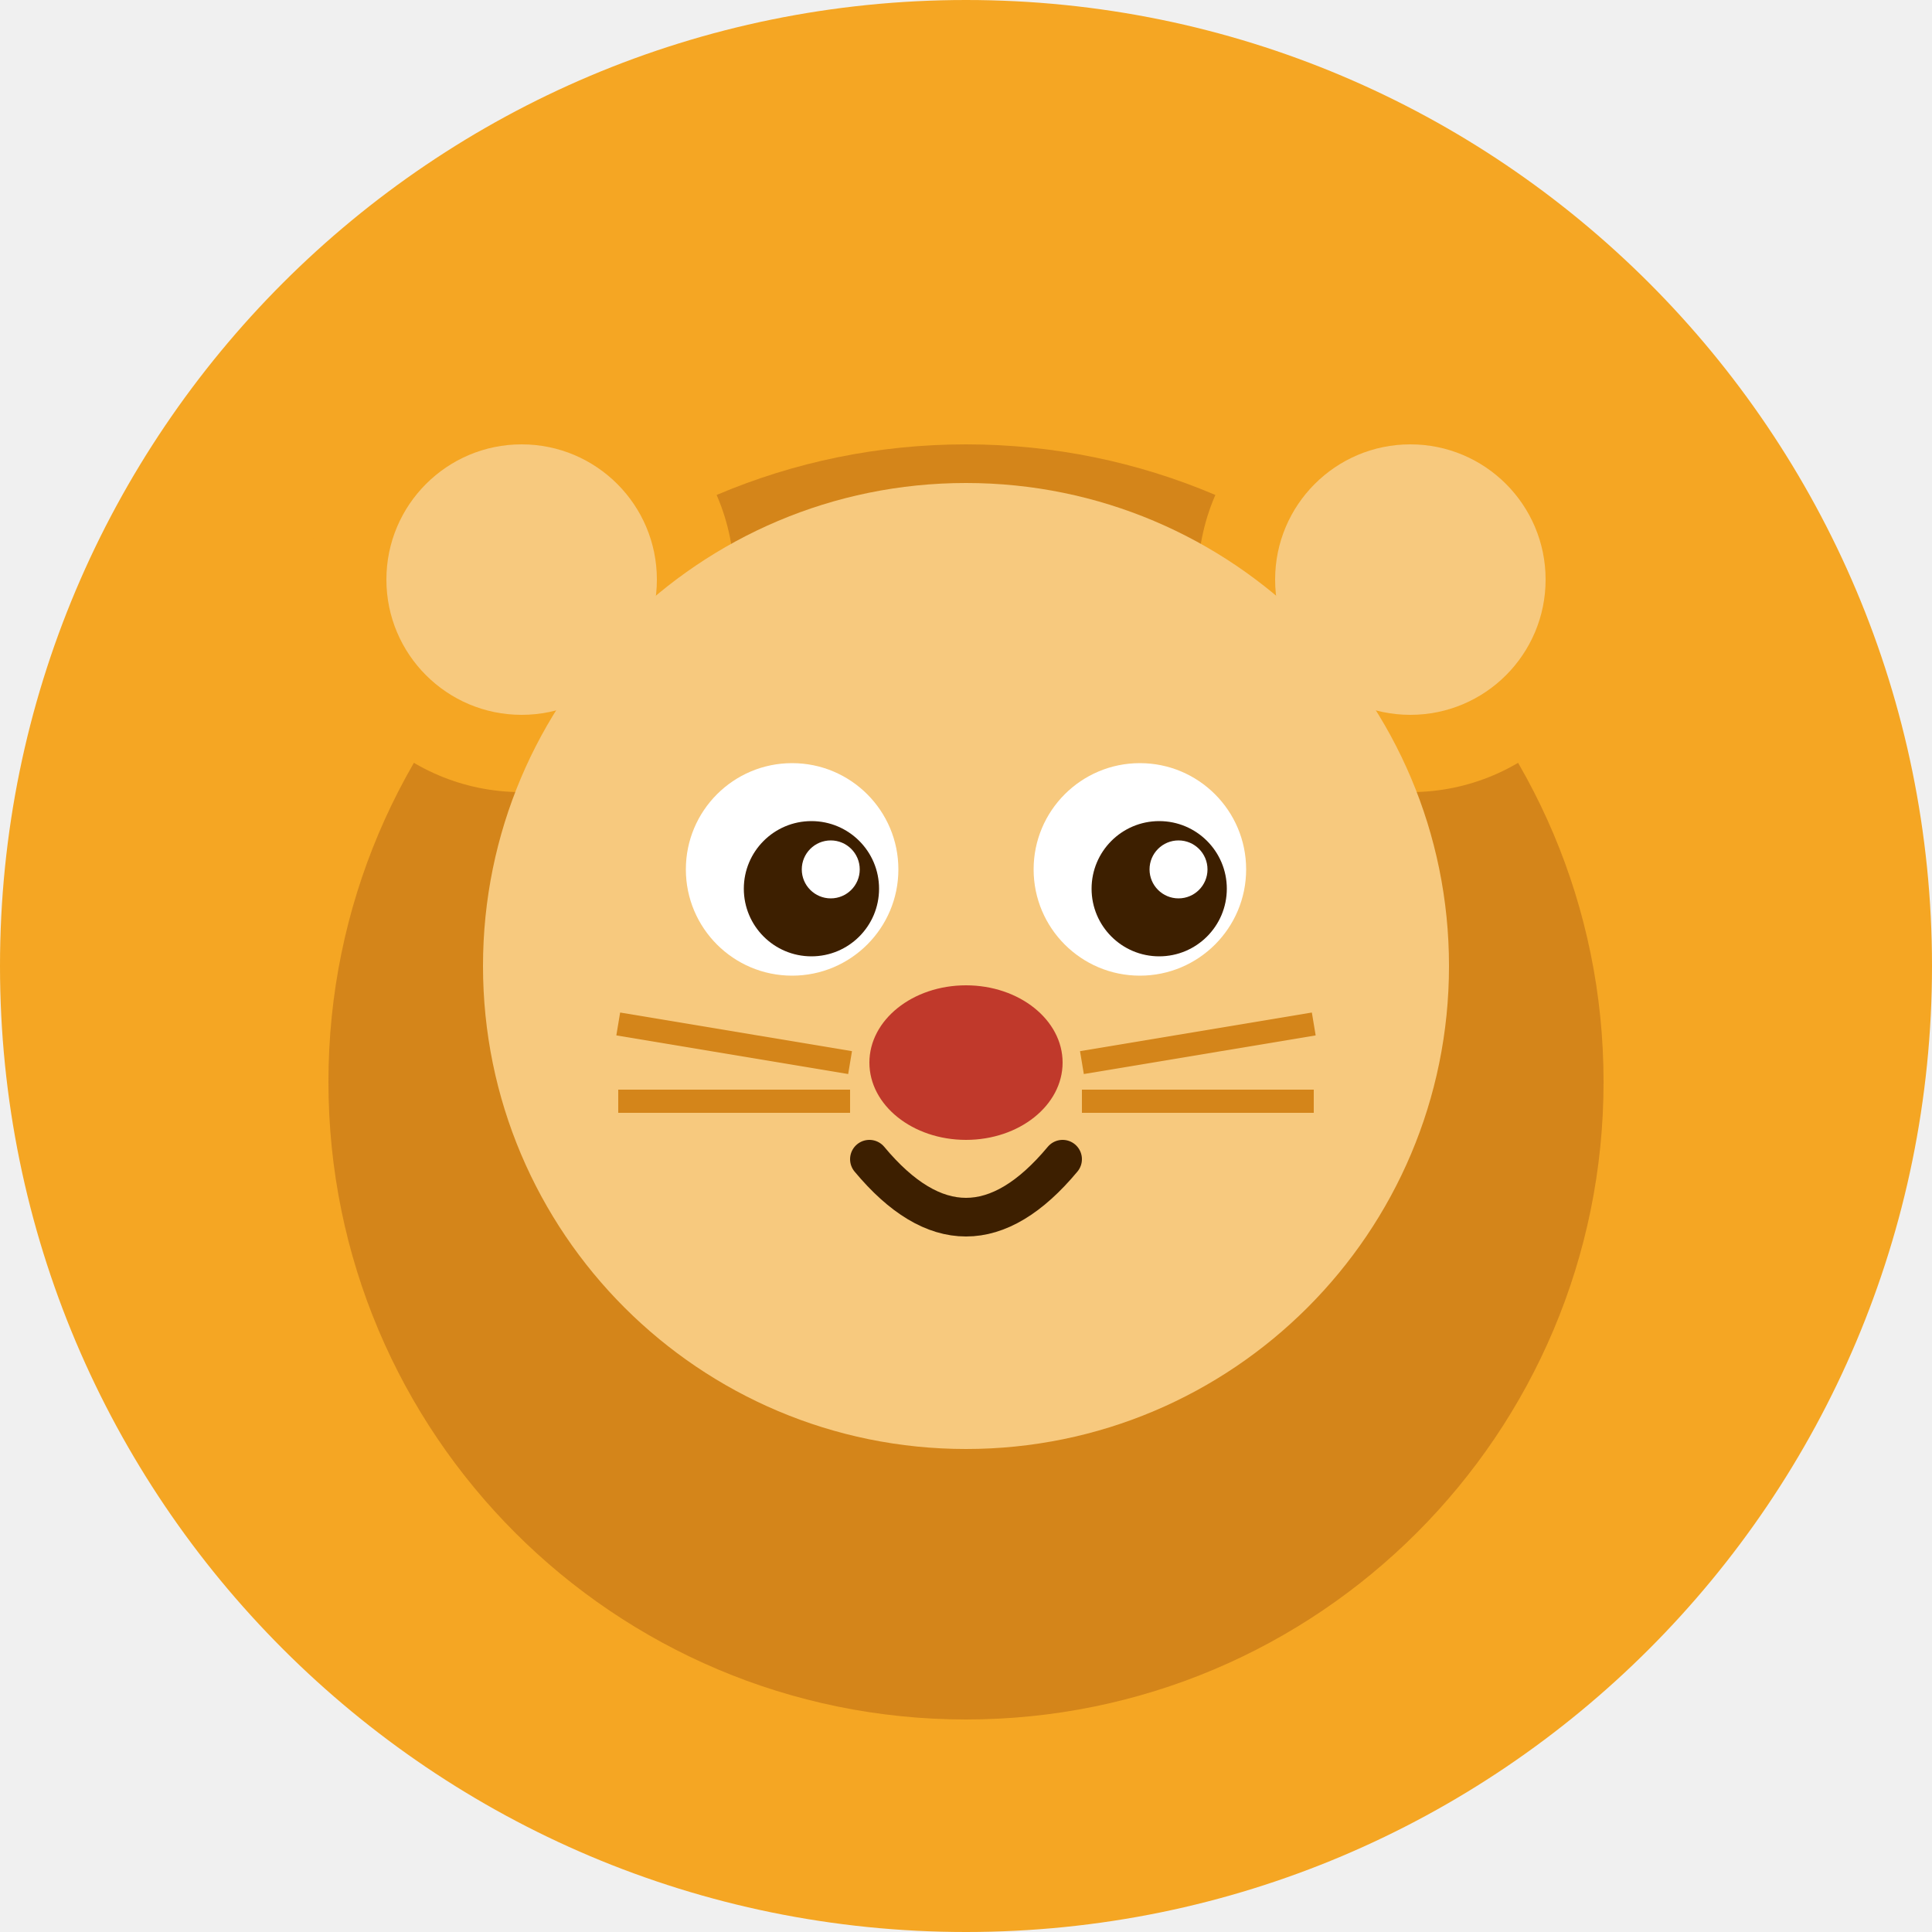
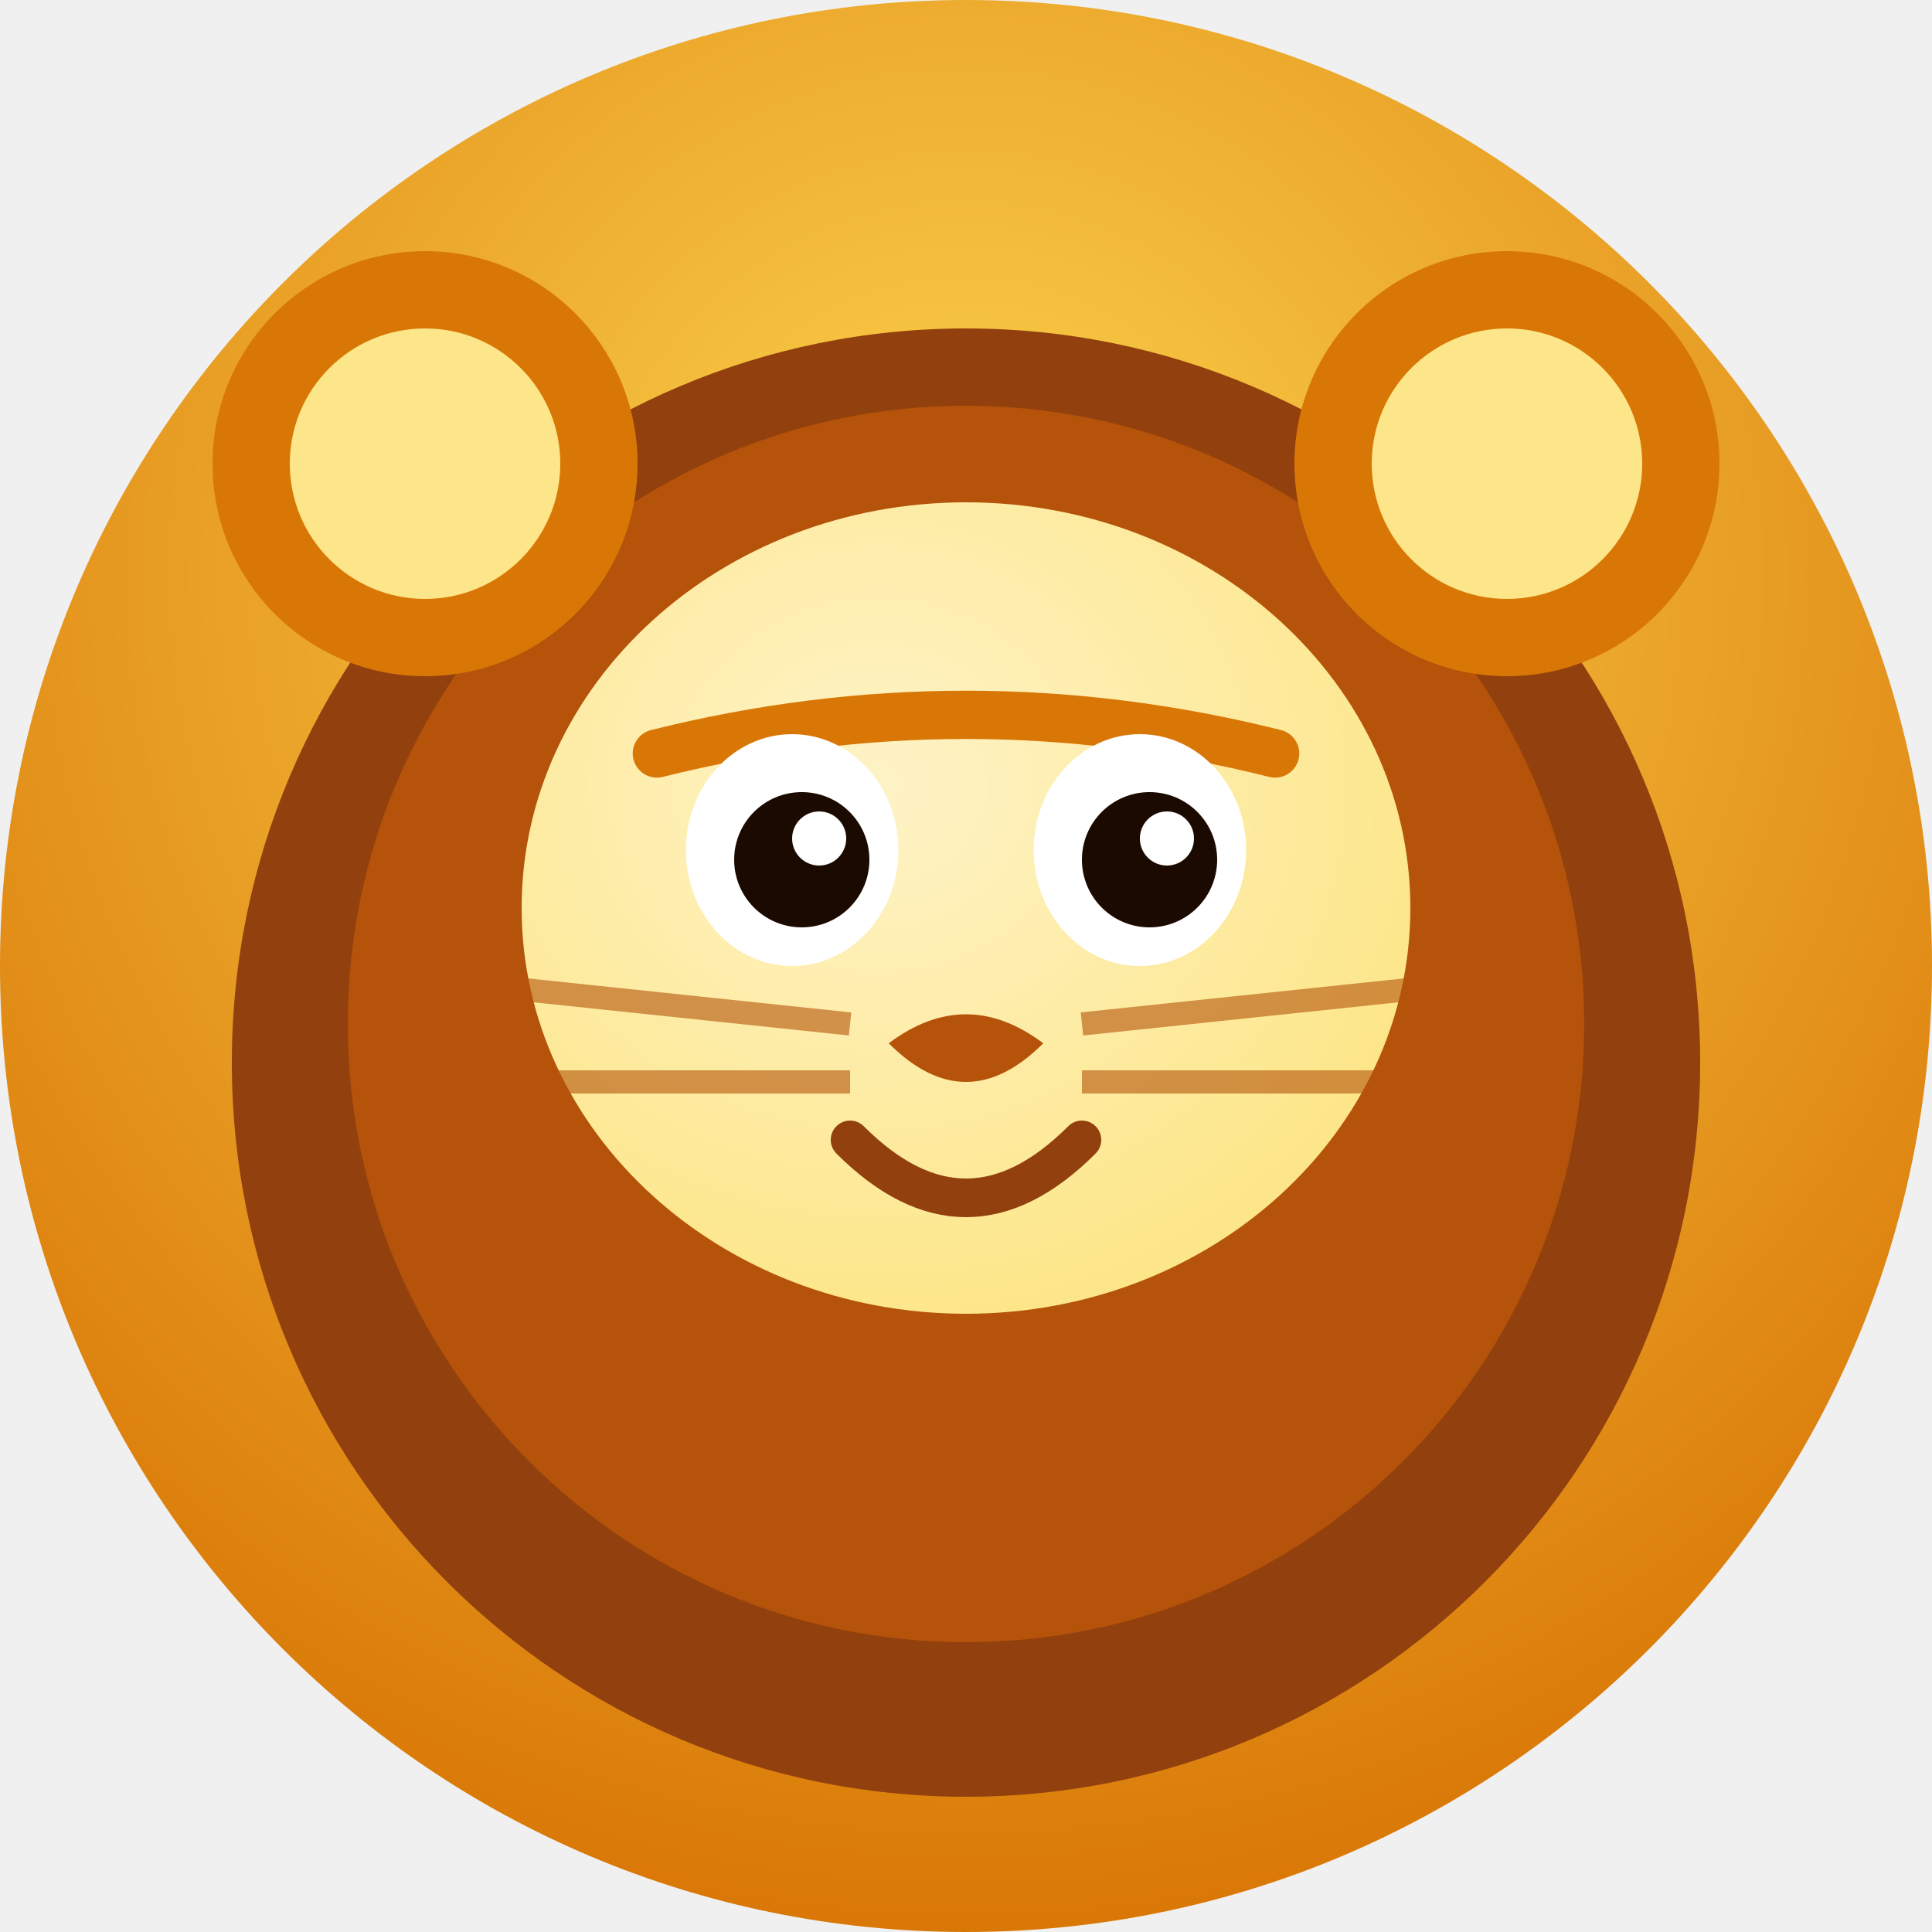
<svg xmlns="http://www.w3.org/2000/svg" viewBox="0 0 100 100">
-   <circle cx="50" cy="50" r="50" fill="#f5a623" />
-   <circle cx="50" cy="56" r="33" fill="#d4851a" />
-   <circle cx="27" cy="30" r="11" fill="#f5a623" />
-   <circle cx="73" cy="30" r="11" fill="#f5a623" />
-   <circle cx="27" cy="30" r="7" fill="#f7c97e" />
-   <circle cx="73" cy="30" r="7" fill="#f7c97e" />
-   <circle cx="50" cy="50" r="25" fill="#f7c97e" />
-   <circle cx="41" cy="45" r="5.5" fill="#fff" />
-   <circle cx="59" cy="45" r="5.5" fill="#fff" />
-   <circle cx="42" cy="46" r="3.5" fill="#3d1f00" />
-   <circle cx="60" cy="46" r="3.5" fill="#3d1f00" />
-   <circle cx="43" cy="45" r="1.5" fill="#fff" />
-   <circle cx="61" cy="45" r="1.5" fill="#fff" />
-   <ellipse cx="50" cy="55" rx="5" ry="4" fill="#c0392b" />
-   <path d="M45 60 Q50 66 55 60" stroke="#3d1f00" stroke-width="2" fill="none" stroke-linecap="round" />
-   <line x1="32" y1="53" x2="44" y2="55" stroke="#d4851a" stroke-width="1.2" />
-   <line x1="32" y1="57" x2="44" y2="57" stroke="#d4851a" stroke-width="1.2" />
-   <line x1="68" y1="53" x2="56" y2="55" stroke="#d4851a" stroke-width="1.2" />
-   <line x1="68" y1="57" x2="56" y2="57" stroke="#d4851a" stroke-width="1.2" />
+   <defs>
+     <clipPath id="c">
+       <circle cx="50" cy="50" r="50" />
+     </clipPath>
+     <radialGradient id="bg" cx="50%" cy="30%" r="70%">
+       <stop offset="0%" stop-color="#FCD34D" />
+       <stop offset="100%" stop-color="#D97706" />
+     </radialGradient>
+     <radialGradient id="face" cx="40%" cy="35%" r="65%">
+       <stop offset="0%" stop-color="#FEF3C7" />
+       <stop offset="100%" stop-color="#FDE68A" />
+     </radialGradient>
+   </defs>
+   <g clip-path="url(#c)">
+     <circle cx="50" cy="50" r="50" fill="url(#bg)" />
+     <circle cx="50" cy="55" r="38" fill="#92400E" />
+     <circle cx="50" cy="53" r="32" fill="#B45309" />
+     <ellipse cx="22" cy="24" rx="11" ry="11" fill="#D97706" />
+     <ellipse cx="78" cy="24" rx="11" ry="11" fill="#D97706" />
+     <ellipse cx="22" cy="24" rx="7" ry="7" fill="#FDE68A" />
+     <ellipse cx="78" cy="24" rx="7" ry="7" fill="#FDE68A" />
+     <ellipse cx="50" cy="47" rx="23" ry="21" fill="url(#face)" />
+     <path d="M34 39 Q50 35 66 39" stroke="#D97706" stroke-width="2.5" fill="none" stroke-linecap="round" />
+     <ellipse cx="41" cy="44" rx="5.5" ry="6" fill="#fff" />
+     <ellipse cx="59" cy="44" rx="5.5" ry="6" fill="#fff" />
+     <circle cx="41.5" cy="44.5" r="3.5" fill="#1A0A00" />
+     <circle cx="59.5" cy="44.5" r="3.5" fill="#1A0A00" />
+     <circle cx="42.4" cy="43.4" r="1.4" fill="#fff" />
+     <circle cx="60.4" cy="43.4" r="1.4" fill="#fff" />
+     <path d="M46 54 Q50 51 54 54 Q50 58 46 54Z" fill="#B45309" />
+     <path d="M44 59 Q50 65 56 59" stroke="#92400E" stroke-width="2" fill="none" stroke-linecap="round" />
+     <line x1="25" y1="51" x2="44" y2="53" stroke="#B45309" stroke-width="1.2" opacity="0.6" />
+     <line x1="25" y1="56" x2="44" y2="56" stroke="#B45309" stroke-width="1.2" opacity="0.6" />
+     <line x1="75" y1="51" x2="56" y2="53" stroke="#B45309" stroke-width="1.2" opacity="0.6" />
+     <line x1="75" y1="56" x2="56" y2="56" stroke="#B45309" stroke-width="1.2" opacity="0.6" />
+   </g>
</svg>
